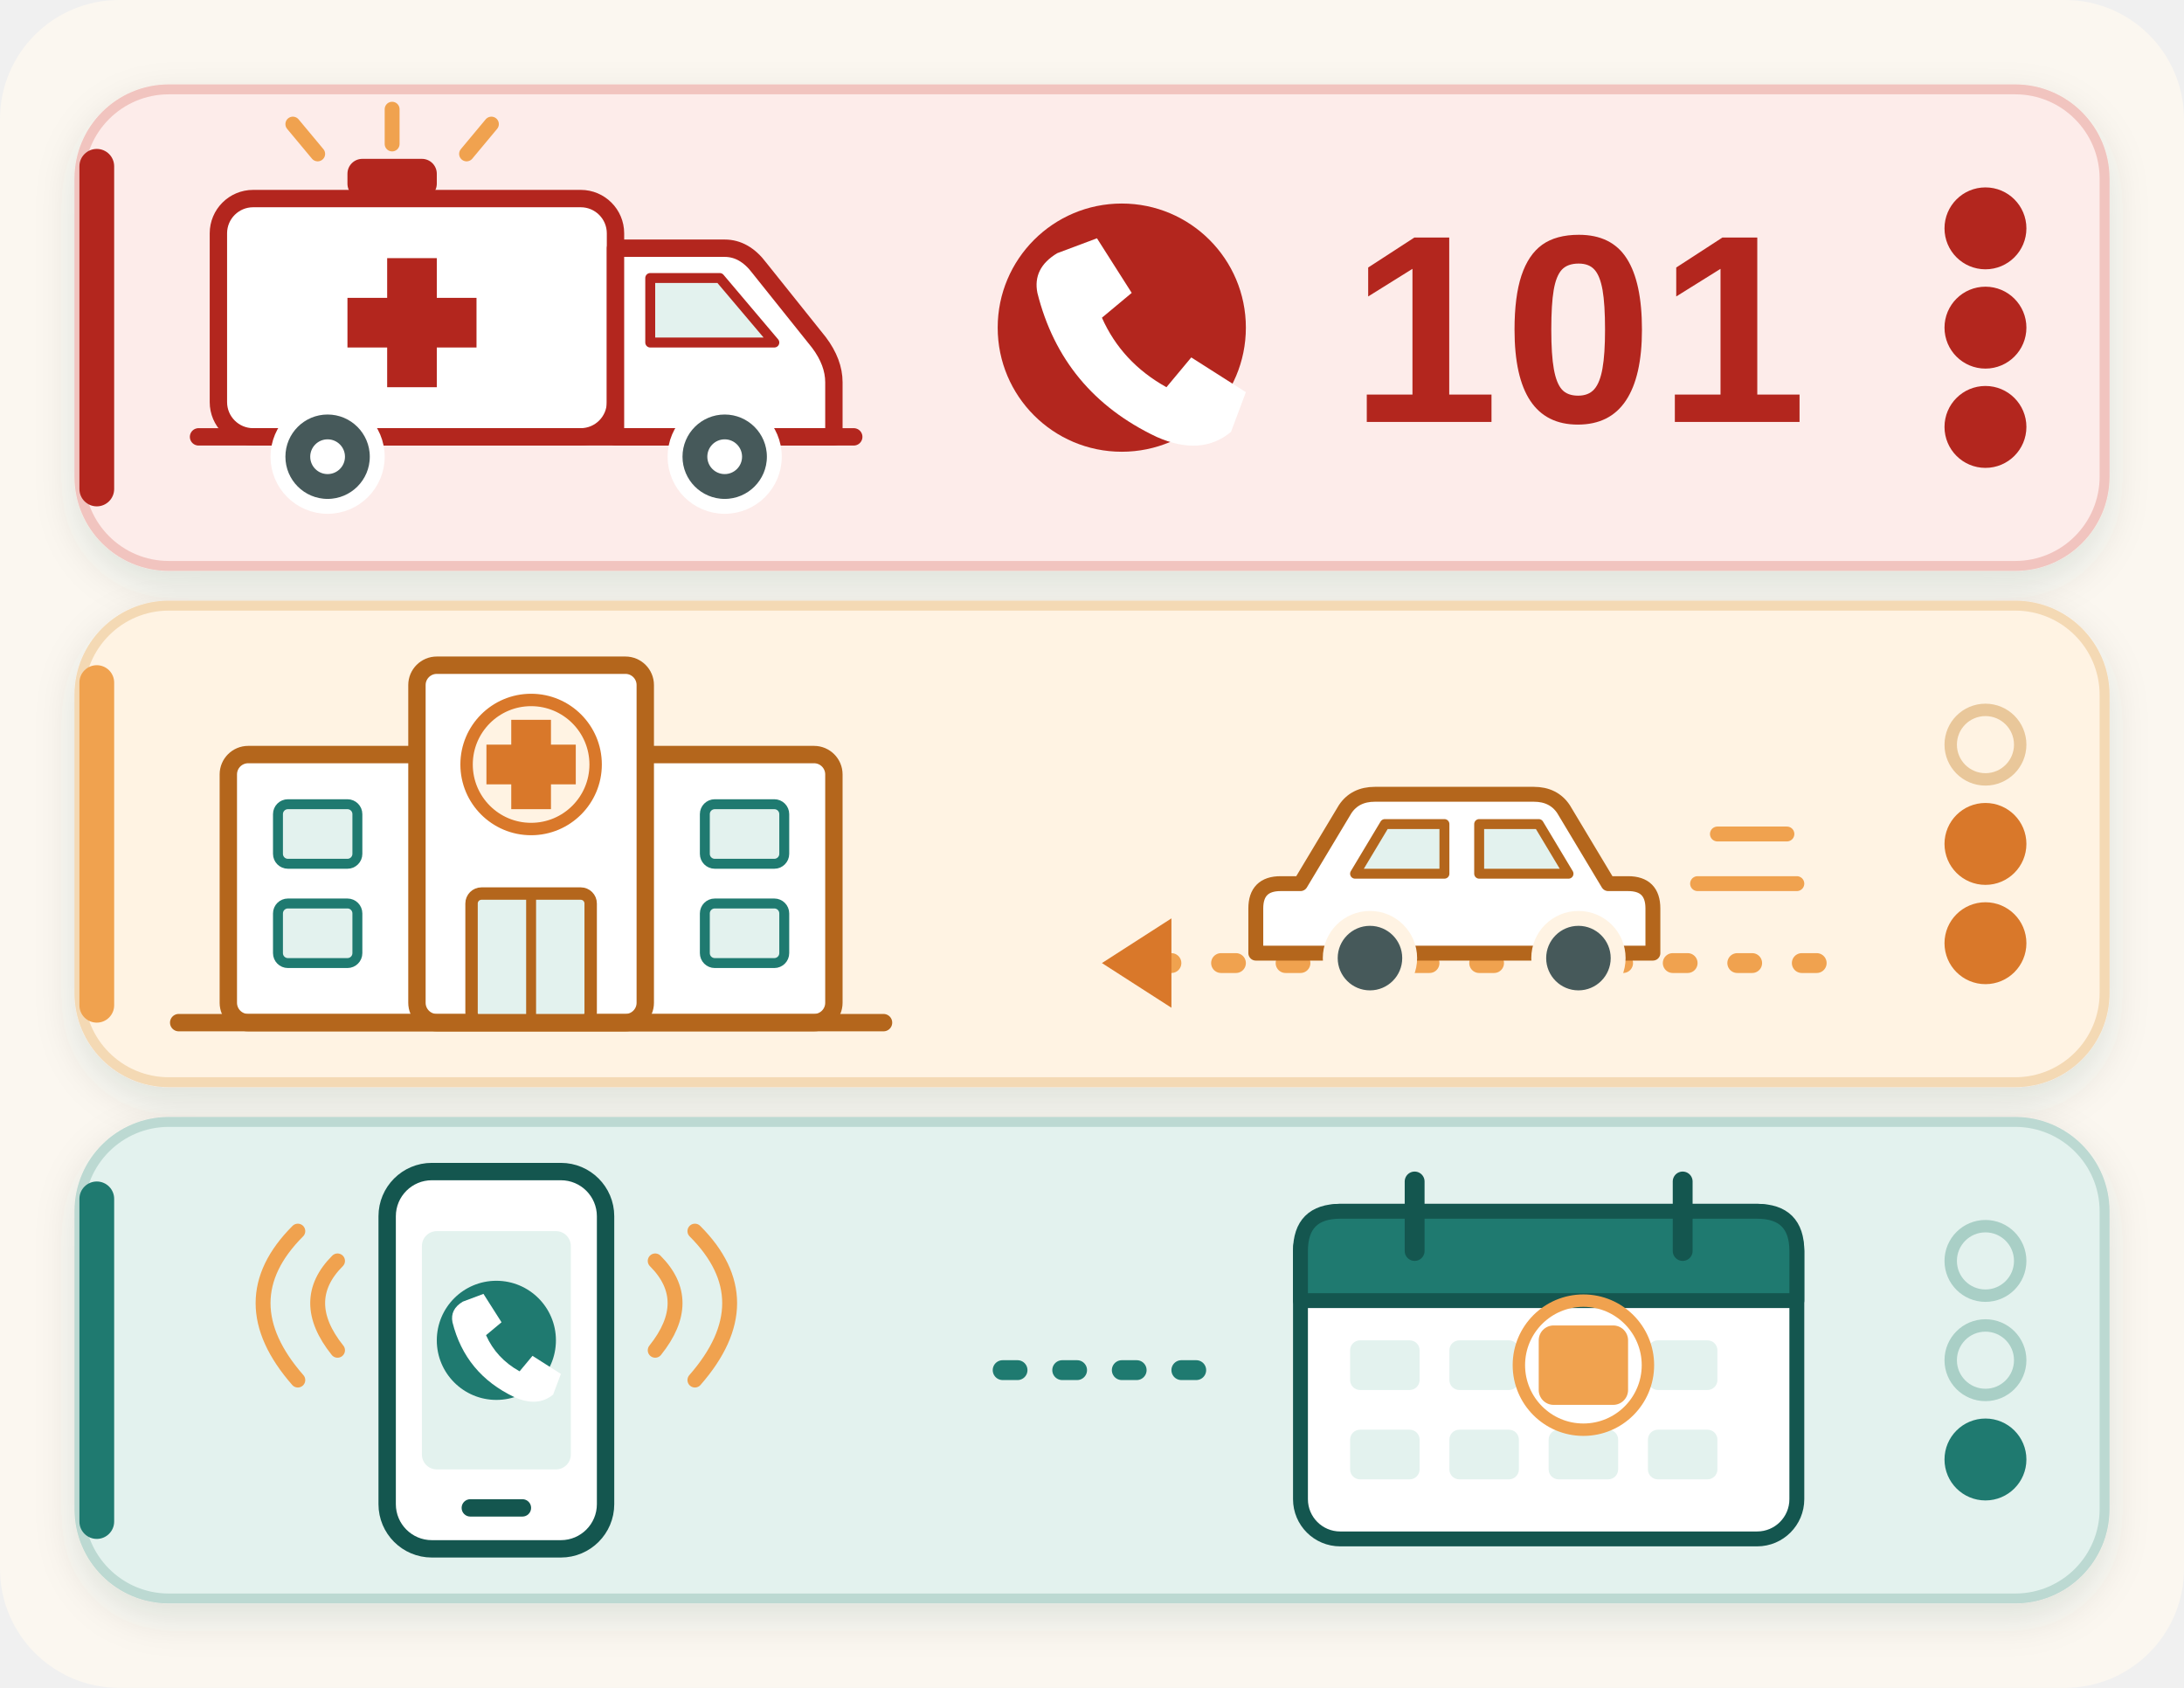
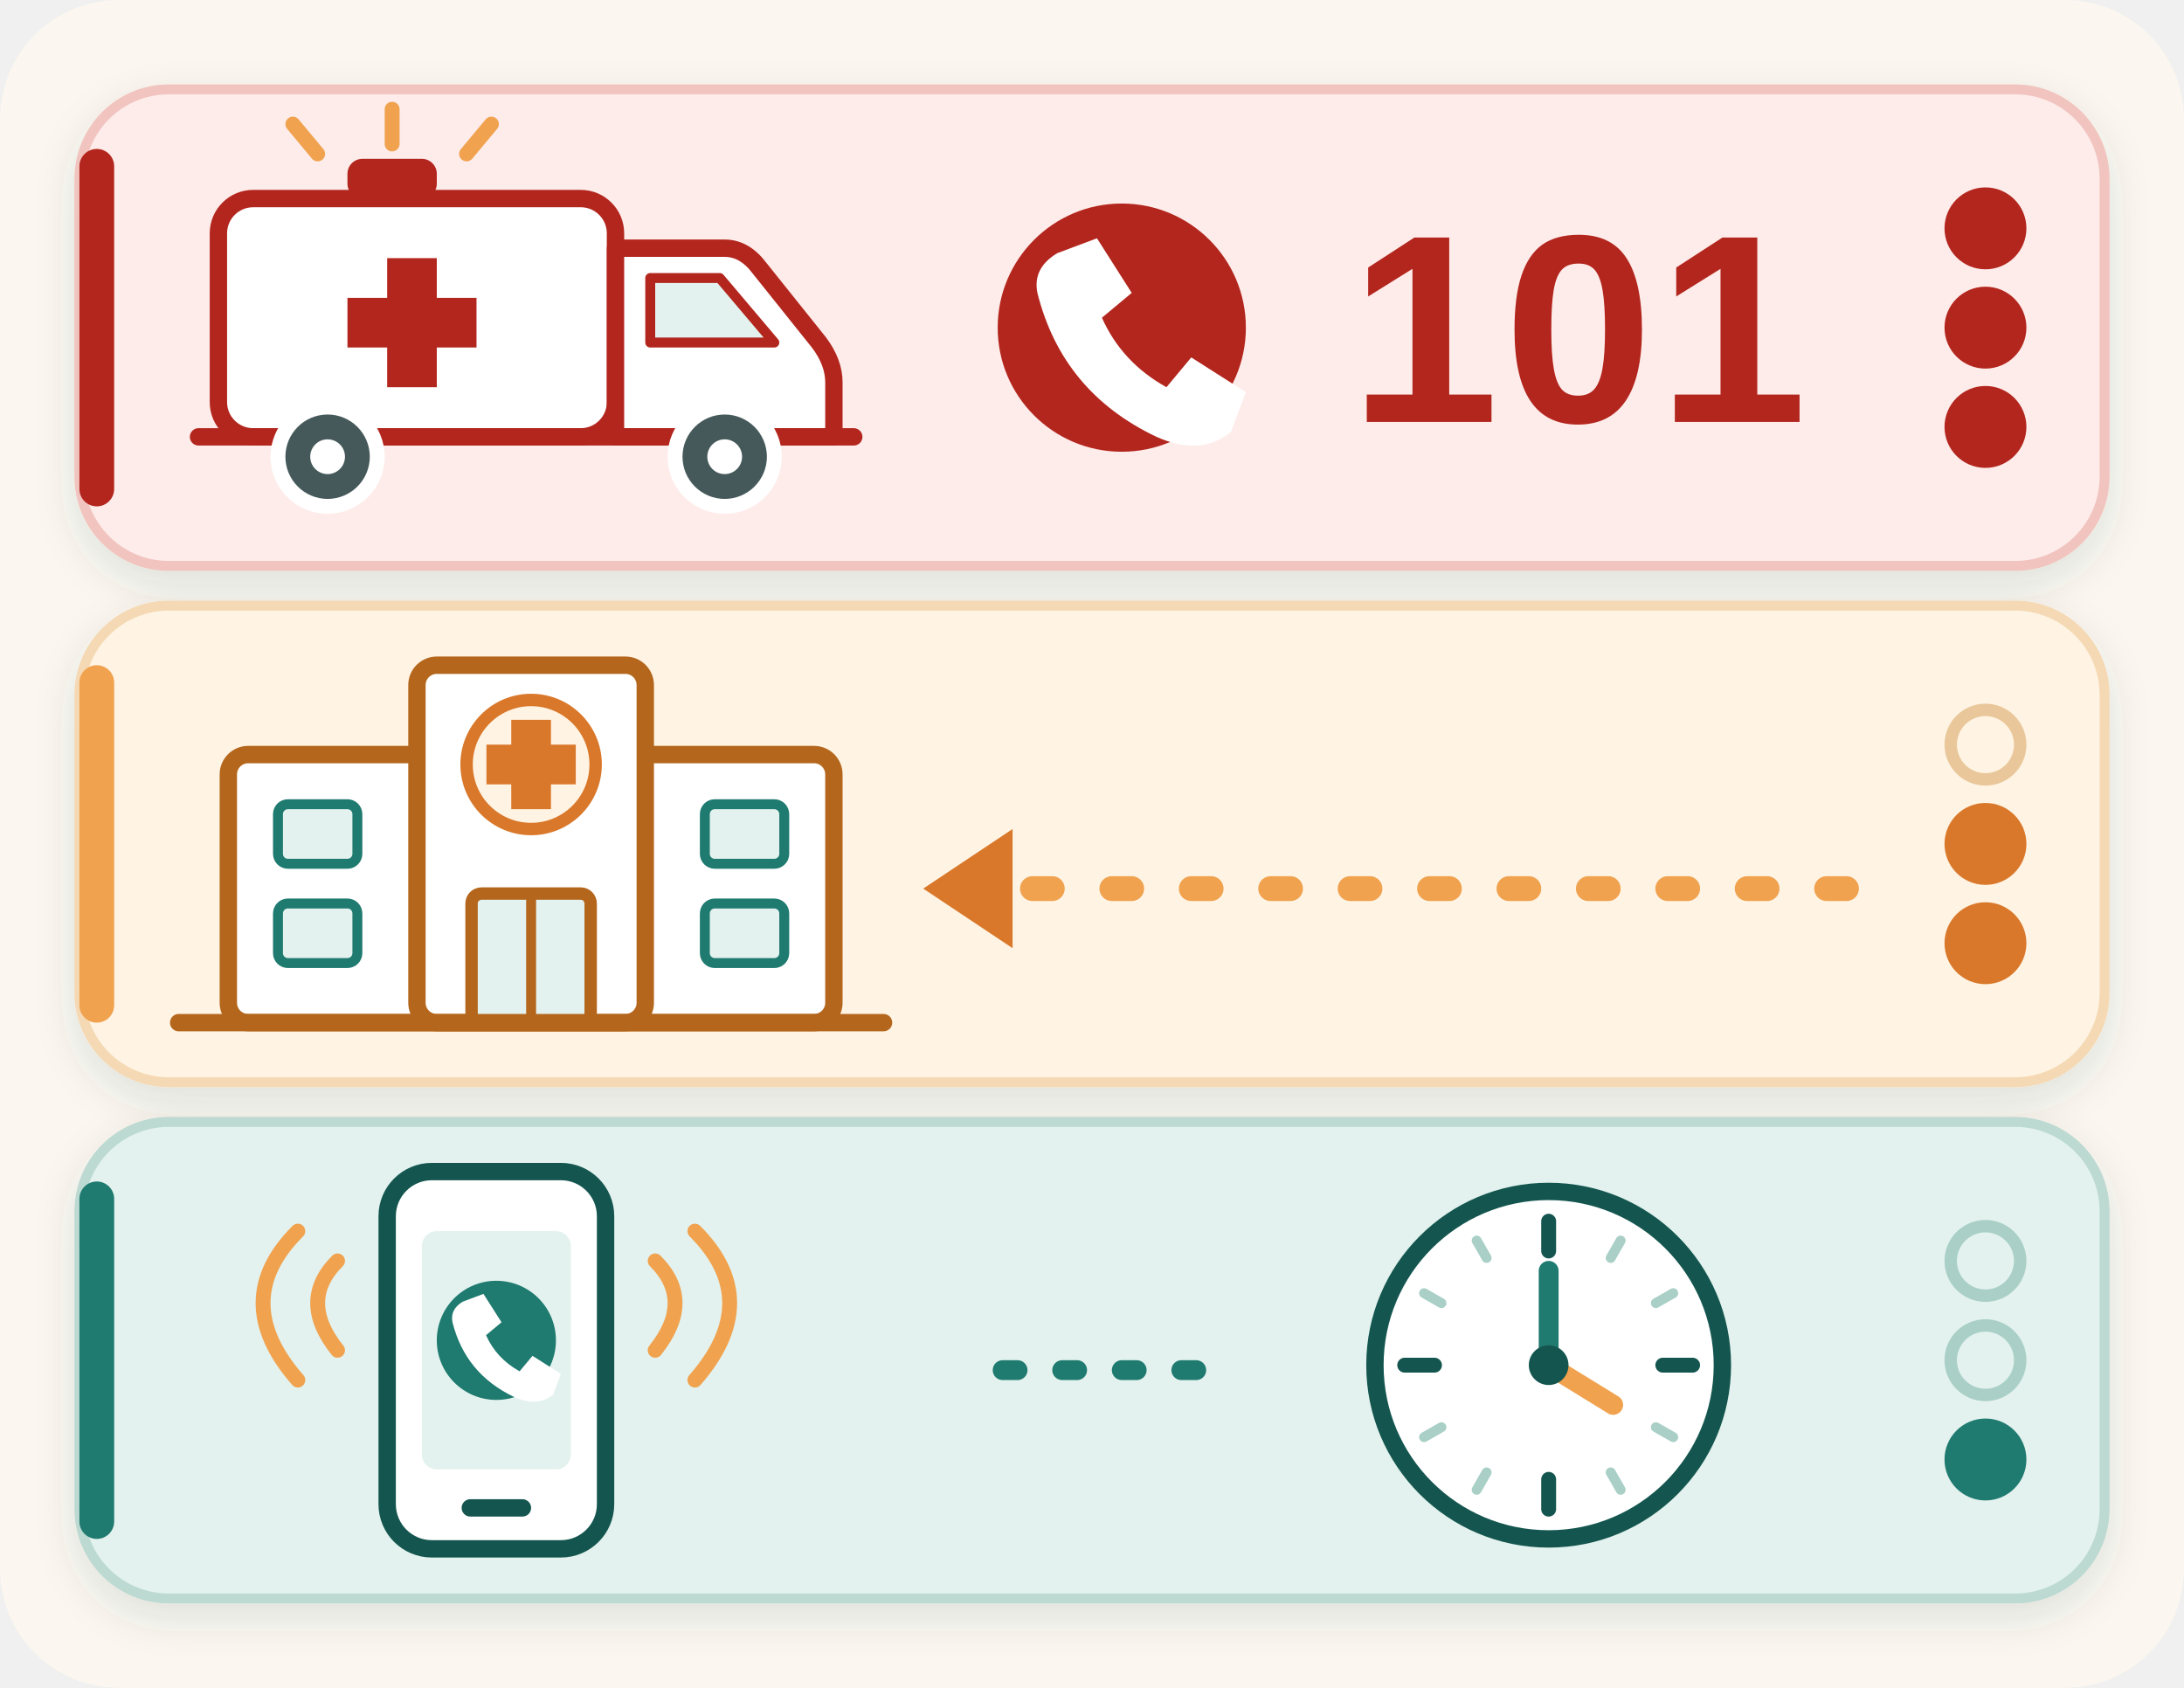
<svg xmlns="http://www.w3.org/2000/svg" viewBox="0 0 440 340" width="440" height="340" role="img" aria-hidden="true" font-family="Rubik,Arial,Helvetica,sans-serif">
  <defs>
    <filter id="sh" x="-5%" y="-10%" width="110%" height="130%">
      <feDropShadow dx="0" dy="3" stdDeviation="4" flood-color="#284a44" flood-opacity=".12" />
    </filter>
    <g id="hs">
      <path d="M-13-15l8-3 7 11-6 5q4 9 13 14l5-6 11 7-3 8q-6 5-15 1-19-9-24-29-1-5 4-8z" />
    </g>
  </defs>
  <rect width="440" height="340" rx="24" fill="#fbf7f0" />
  <g filter="url(#sh)">
    <rect x="16" y="18" width="408" height="96" rx="18" fill="#fdecea" stroke="#f1c4bf" stroke-width="2" />
  </g>
  <rect x="16" y="30" width="7" height="72" rx="3.5" fill="#b3261e" />
  <g stroke-linejoin="round">
    <rect x="44" y="40" width="80" height="48" rx="7" fill="#fff" stroke="#b3261e" stroke-width="3.5" />
    <path d="M124 50h22q4 0 7 4l12 15q3 4 3 8v11h-44z" fill="#fff" stroke="#b3261e" stroke-width="3.5" />
    <path d="M131 56h14l11 13h-25z" fill="#e3f2ee" stroke="#b3261e" stroke-width="2" />
    <rect x="70" y="32" width="18" height="8" rx="3" fill="#b3261e" />
    <path d="M64 31l-5-6M94 31l5-6M79 29v-7" stroke="#f0a24f" stroke-width="3" stroke-linecap="round" />
    <path d="M78 52h10v8h8v10h-8v8H78v-8h-8V60h8z" fill="#b3261e" />
    <path d="M40 88h132" stroke="#b3261e" stroke-width="3.5" stroke-linecap="round" />
    <circle cx="66" cy="92" r="10" fill="#46595a" stroke="#fff" stroke-width="3" />
    <circle cx="66" cy="92" r="3.5" fill="#fff" />
    <circle cx="146" cy="92" r="10" fill="#46595a" stroke="#fff" stroke-width="3" />
    <circle cx="146" cy="92" r="3.5" fill="#fff" />
  </g>
  <circle cx="226" cy="66" r="25" fill="#b3261e" />
  <use href="#hs" transform="translate(226 66)" fill="#fff" />
  <text x="318" y="85" font-size="54" font-weight="700" fill="#b3261e" text-anchor="middle" letter-spacing="1">101</text>
  <g filter="url(#sh)">
    <rect x="16" y="122" width="408" height="96" rx="18" fill="#fff3e3" stroke="#f4d9b4" stroke-width="2" />
  </g>
  <rect x="16" y="134" width="7" height="72" rx="3.5" fill="#f0a24f" />
  <g stroke="#b4661c" stroke-width="3.5" stroke-linejoin="round">
    <rect x="46" y="152" width="122" height="54" rx="4" fill="#fff" />
    <rect x="84" y="134" width="46" height="72" rx="4" fill="#fff" />
  </g>
  <circle cx="107" cy="154" r="13" fill="#fff3e3" stroke="#d9782a" stroke-width="2.5" />
  <path d="M103 145h8v5h5v8h-5v5h-8v-5h-5v-8h5z" fill="#d9782a" />
  <g fill="#e3f2ee" stroke="#1f7a70" stroke-width="2">
    <rect x="56" y="162" width="16" height="12" rx="2" />
    <rect x="56" y="182" width="16" height="12" rx="2" />
    <rect x="142" y="162" width="16" height="12" rx="2" />
    <rect x="142" y="182" width="16" height="12" rx="2" />
  </g>
  <rect x="95" y="180" width="24" height="26" rx="2" fill="#e3f2ee" stroke="#b4661c" stroke-width="2.5" />
  <path d="M107 181v25" stroke="#b4661c" stroke-width="2" />
  <path d="M36 206h142" stroke="#b4661c" stroke-width="3.5" stroke-linecap="round" />
-   <path d="M366 194H232" stroke="#f0a24f" stroke-width="4" stroke-dasharray="3 10" stroke-linecap="round" />
-   <path d="M222 194l14-9v18z" fill="#d9782a" />
-   <g stroke="#b4661c" stroke-width="3" stroke-linejoin="round">
-     <path d="M262 178l9-15q2-3 6-3h32q4 0 6 3l9 15h4q5 0 5 5v9h-80v-9q0-5 5-5z" fill="#fff" />
-     <path d="M273 176l6-10h12v10zM298 176v-10h12l6 10z" fill="#e3f2ee" stroke-width="2" />
-   </g>
-   <circle cx="276" cy="193" r="8" fill="#46595a" stroke="#fff3e3" stroke-width="3" />
-   <circle cx="318" cy="193" r="8" fill="#46595a" stroke="#fff3e3" stroke-width="3" />
-   <path d="M346 168h14M342 178h20" stroke="#f0a24f" stroke-width="3" stroke-linecap="round" />
+   <path d="M372 179H200" stroke="#f0a24f" stroke-width="5" stroke-dasharray="4 12" stroke-linecap="round" />
+   <path d="M186 179l18-12v24z" fill="#d9782a" />
  <g filter="url(#sh)">
    <rect x="16" y="226" width="408" height="96" rx="18" fill="#e3f2ee" stroke="#bcd9d2" stroke-width="2" />
  </g>
  <rect x="16" y="238" width="7" height="72" rx="3.5" fill="#1f7a70" />
  <rect x="78" y="236" width="44" height="76" rx="9" fill="#fff" stroke="#14564f" stroke-width="3.5" />
  <rect x="85" y="248" width="30" height="48" rx="3" fill="#e3f2ee" />
  <rect x="93" y="302" width="14" height="3.5" rx="1.75" fill="#14564f" />
  <circle cx="100" cy="270" r="12" fill="#1f7a70" />
  <use href="#hs" transform="translate(100 270) scale(.52)" fill="#fff" />
  <path d="M132 254q8 8 0 18M140 248q14 14 0 30M68 254q-8 8 0 18M60 248q-14 14 0 30" stroke="#f0a24f" stroke-width="3" fill="none" stroke-linecap="round" />
-   <g stroke="#14564f" stroke-width="3" stroke-linejoin="round">
-     <rect x="262" y="244" width="100" height="66" rx="8" fill="#fff" />
-     <path d="M262 252q0-8 8-8h84q8 0 8 8v10H262z" fill="#1f7a70" />
+   <circle cx="312" cy="275" r="35" fill="#fff" stroke="#14564f" stroke-width="3.5" />
+   <g stroke="#14564f" stroke-width="3" stroke-linecap="round">
+     <path d="M312 246v6M312 298v6M283 275h6M335 275h6" />
  </g>
-   <path d="M285 238v14M339 238v14" stroke="#14564f" stroke-width="4" stroke-linecap="round" />
-   <g fill="#e3f2ee">
-     <rect x="272" y="270" width="14" height="10" rx="2" />
-     <rect x="292" y="270" width="14" height="10" rx="2" />
-     <rect x="332" y="270" width="14" height="10" rx="2" />
-     <rect x="272" y="288" width="14" height="10" rx="2" />
-     <rect x="292" y="288" width="14" height="10" rx="2" />
-     <rect x="312" y="288" width="14" height="10" rx="2" />
-     <rect x="332" y="288" width="14" height="10" rx="2" />
+   <g stroke="#a9cfc6" stroke-width="2" stroke-linecap="round">
+     <path d="M326.5 249.9l-2 3.5M337.1 260.5l-3.5 2M337.1 289.5l-3.5-2M326.5 300.1l-2-3.5M297.5 300.1l2-3.5M286.9 289.5l3.5-2M286.9 260.5l3.5 2M297.5 249.9l2 3.5" />
  </g>
-   <rect x="310" y="267" width="18" height="16" rx="3" fill="#f0a24f" />
-   <circle cx="319" cy="275" r="13" fill="none" stroke="#f0a24f" stroke-width="2.5" />
+   <path d="M312 275V256" stroke="#1f7a70" stroke-width="4" stroke-linecap="round" />
+   <path d="M312 275l13 8" stroke="#f0a24f" stroke-width="4" stroke-linecap="round" />
+   <circle cx="312" cy="275" r="4" fill="#14564f" />
  <path d="M202 276h40" stroke="#1f7a70" stroke-width="4" stroke-dasharray="3 9" stroke-linecap="round" />
  <g stroke-width="2.5">
    <circle cx="400" cy="46" r="7" fill="#b3261e" stroke="#b3261e" />
    <circle cx="400" cy="66" r="7" fill="#b3261e" stroke="#b3261e" />
    <circle cx="400" cy="86" r="7" fill="#b3261e" stroke="#b3261e" />
    <circle cx="400" cy="150" r="7" fill="#fff3e3" stroke="#e9c79a" />
    <circle cx="400" cy="170" r="7" fill="#d9782a" stroke="#d9782a" />
    <circle cx="400" cy="190" r="7" fill="#d9782a" stroke="#d9782a" />
    <circle cx="400" cy="254" r="7" fill="#e3f2ee" stroke="#a9cfc6" />
    <circle cx="400" cy="274" r="7" fill="#e3f2ee" stroke="#a9cfc6" />
    <circle cx="400" cy="294" r="7" fill="#1f7a70" stroke="#1f7a70" />
  </g>
</svg>
